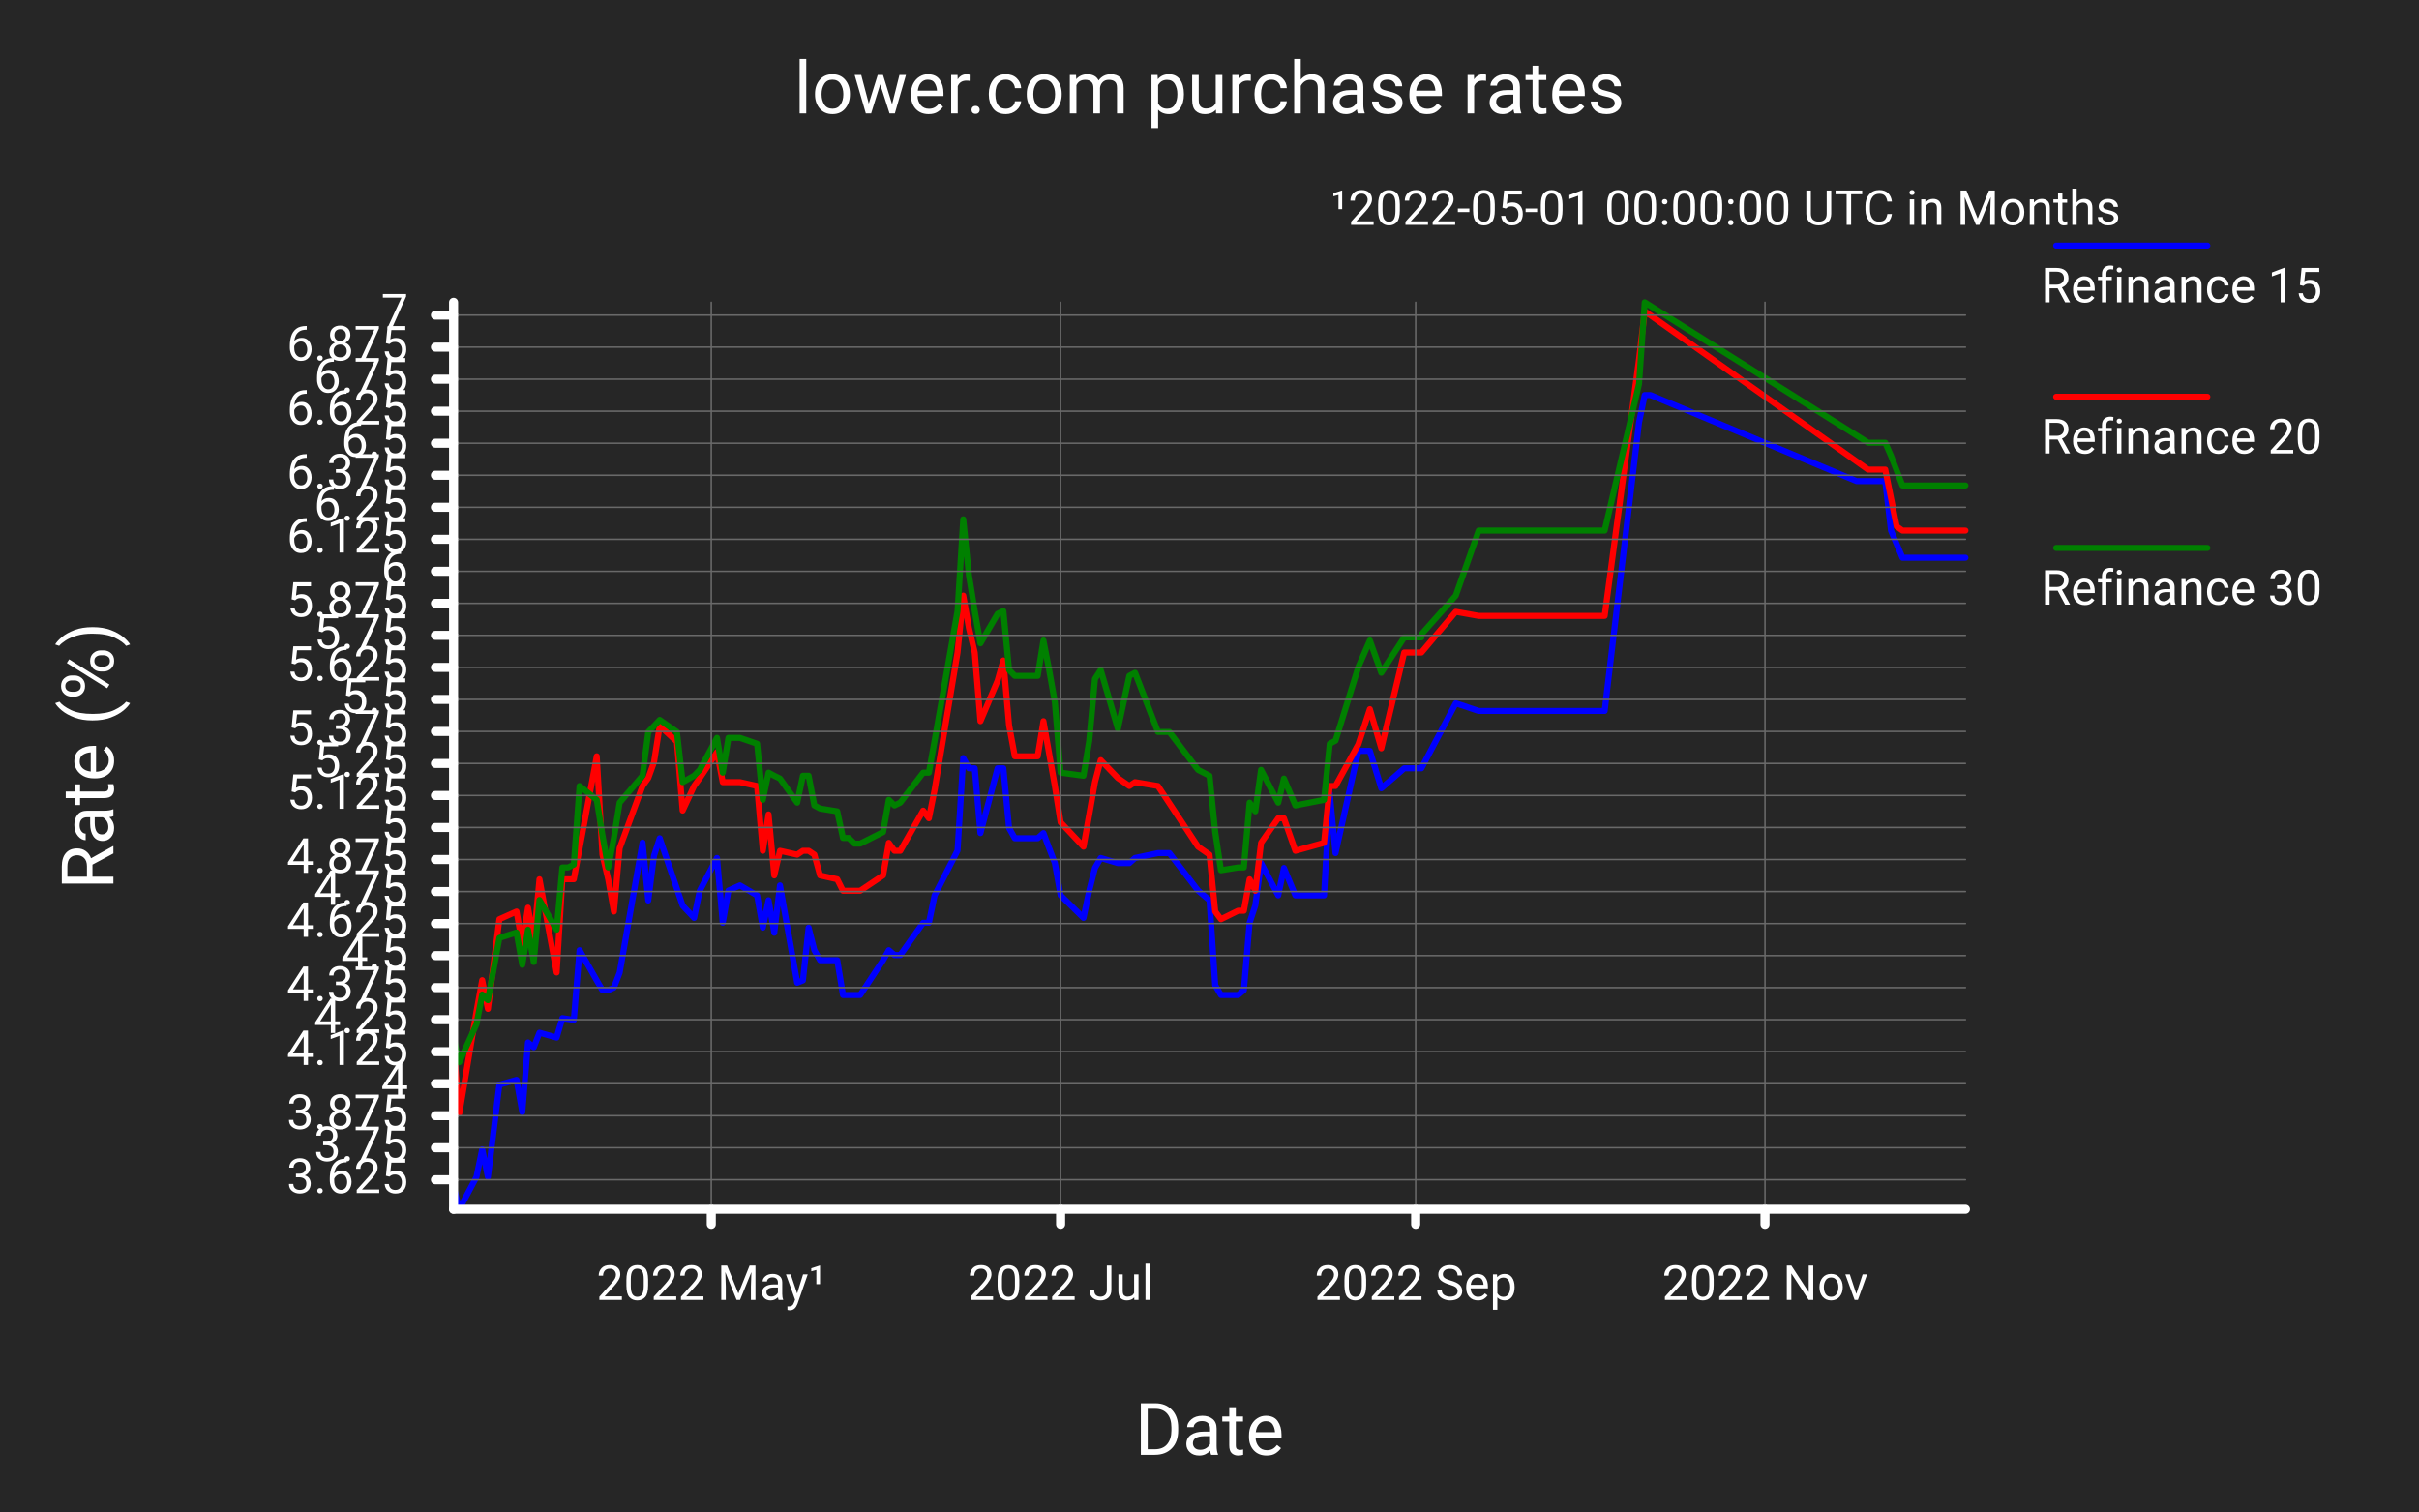
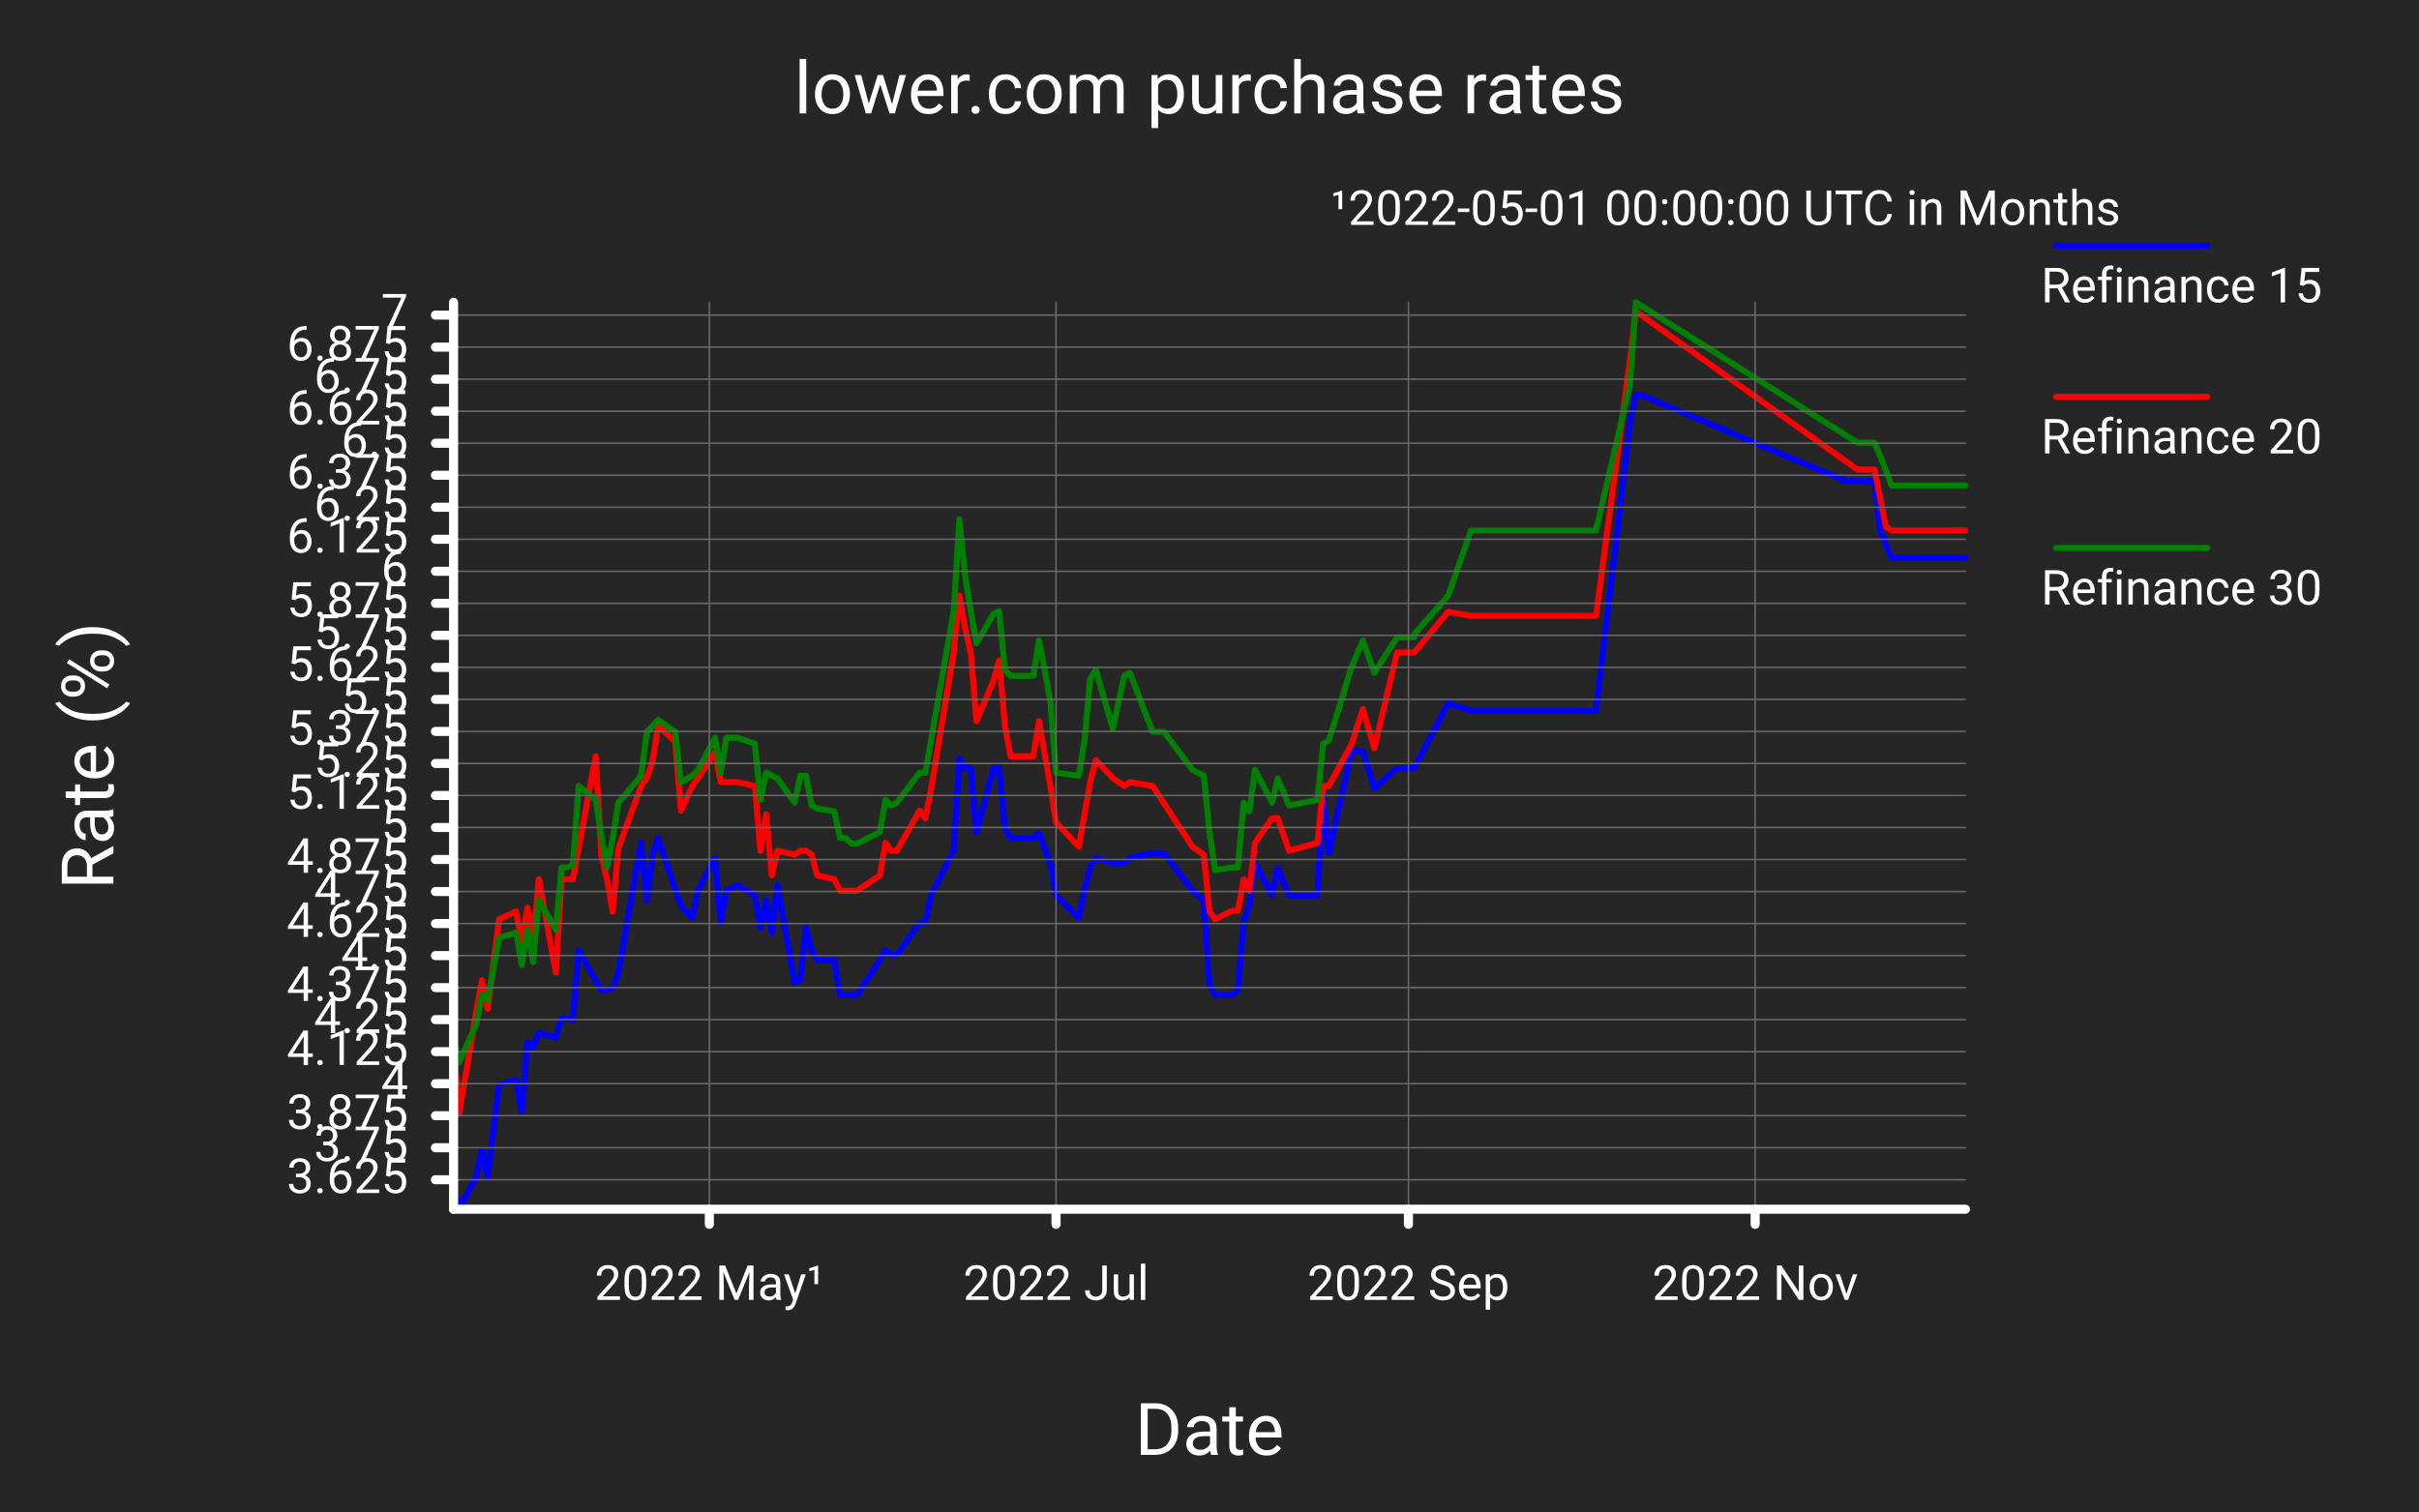
<svg xmlns="http://www.w3.org/2000/svg" class="poloto" width="800" height="500" viewBox="0 0 800 500">
  <style>.poloto{stroke-linecap:round;stroke-linejoin:round;font-family:Roboto,sans-serif;font-size:16px;}.poloto_background{fill:#262626;}.poloto_scatter{stroke-width:7}.poloto_tick_line{stroke:dimgray;stroke-width:0.5}.poloto_line{stroke-width:2}.poloto_text{fill: white;}.poloto_axis_lines{stroke: white;stroke-width:3;fill:none;stroke-dasharray:none}.poloto_title{font-size:24px;dominant-baseline:start;text-anchor:middle;}.poloto_xname{font-size:24px;dominant-baseline:start;text-anchor:middle;}.poloto_yname{font-size:24px;dominant-baseline:start;text-anchor:middle;}.poloto0stroke{stroke:blue;}.poloto1stroke{stroke:red;}.poloto2stroke{stroke:green;}.poloto3stroke{stroke:gold;}.poloto4stroke{stroke:aqua;}.poloto5stroke{stroke:lime;}.poloto6stroke{stroke:orange;}.poloto7stroke{stroke:chocolate;}.poloto0fill{fill:blue;}.poloto1fill{fill:red;}.poloto2fill{fill:green;}.poloto3fill{fill:gold;}.poloto4fill{fill:aqua;}.poloto5fill{fill:lime;}.poloto6fill{fill:orange;}.poloto7fill{fill:chocolate;}</style>
  <circle r="1e5" class="poloto_background" />
  <text class="poloto_text poloto_legend_text" x="675" y="100">Refinance 15</text>
  <line class="poloto_line poloto_legend_icon poloto0stroke poloto0legend" stroke="black" x1="680" x2="730" y1="81.25" y2="81.25" />
-   <path class="poloto_line poloto0stroke" fill="none" stroke="black" d=" M 150.00 392.46 L 151.89 400.00 L 157.58 389.32 L 159.47 380.17 L 161.36 389.32 L 161.36 389.32 L 165.15 358.81 L 170.83 357.20 L 172.73 367.88 L 174.62 344.83 L 176.52 346.44 L 178.41 341.61 L 184.09 343.22 L 185.98 336.78 L 185.98 336.78 L 189.77 337.37 L 191.67 314.32 L 197.35 324.32 L 199.24 327.54 L 201.14 327.54 L 203.03 326.69 L 204.92 321.78 L 212.50 278.73 L 214.39 297.88 L 216.29 283.05 L 218.18 277.29 L 218.18 277.29 L 225.76 299.58 L 229.55 303.64 L 231.44 294.58 L 237.12 283.81 L 239.02 305.25 L 240.91 294.58 L 240.91 294.58 L 244.70 292.88 L 250.38 296.19 L 252.27 306.86 L 252.27 306.86 L 254.17 297.80 L 256.06 308.56 L 257.95 292.88 L 263.64 325.08 L 265.53 324.32 L 267.42 306.86 L 267.42 306.86 L 269.32 314.32 L 271.21 317.63 L 276.89 317.63 L 278.79 329.15 L 280.68 329.15 L 282.58 329.15 L 284.47 329.15 L 292.05 317.63 L 293.94 314.32 L 295.83 315.93 L 297.73 315.93 L 297.73 315.93 L 305.30 305.25 L 307.20 305.25 L 309.09 296.19 L 316.67 281.36 L 318.56 250.76 L 320.45 254.15 L 322.35 254.15 L 324.24 275.59 L 329.92 254.15 L 331.82 254.15 L 333.71 273.90 L 335.61 277.29 L 343.18 277.29 L 345.08 275.59 L 346.97 280.59 L 348.86 285.51 L 350.76 296.19 L 358.33 303.64 L 360.23 294.58 L 362.12 287.12 L 364.02 283.81 L 369.70 285.51 L 373.48 285.51 L 375.38 283.81 L 382.95 282.20 L 382.95 282.20 L 382.95 282.20 L 382.95 282.20 L 382.95 282.20 L 382.95 282.20 L 386.74 282.20 L 386.74 282.20 L 386.74 282.20 L 386.74 282.20 L 386.74 282.20 L 386.74 282.20 L 396.21 294.58 L 400.00 297.80 L 401.89 325.93 L 403.79 329.15 L 409.47 329.15 L 411.36 327.54 L 413.26 305.25 L 415.15 299.49 L 417.05 285.51 L 422.73 296.19 L 422.73 296.19 L 424.62 287.12 L 428.41 296.19 L 428.41 296.19 L 437.88 296.19 L 439.77 262.46 L 441.67 282.20 L 449.24 248.39 L 453.03 248.39 L 453.03 248.39 L 456.82 260.76 L 464.39 254.15 L 464.39 254.15 L 464.39 254.15 L 464.39 254.15 L 464.39 254.15 L 464.39 254.15 L 464.39 254.15 L 464.39 254.15 L 464.39 254.15 L 470.08 254.15 L 481.44 232.63 L 489.02 235.17 L 489.02 235.17 L 494.70 235.17 L 502.27 235.17 L 504.17 235.17 L 504.17 235.17 L 504.17 235.17 L 504.17 235.17 L 504.17 235.17 L 528.79 235.17 L 530.68 235.17 L 542.05 139.75 L 543.94 130.68 L 545.83 130.68 L 614.02 159.15 L 621.59 159.15 L 623.48 159.15 L 625.38 175.51 L 629.17 184.49 L 629.17 184.49 L 636.74 184.49 L 638.64 184.49 L 640.53 184.49 L 642.42 184.49 L 648.11 184.49 L 650.00 184.49" />
+   <path class="poloto_line poloto0stroke" fill="none" stroke="black" d=" M 150.00 392.46 L 151.88 400.00 L 157.52 389.32 L 159.40 380.17 L 161.28 389.32 L 161.28 389.32 L 165.04 358.81 L 170.68 357.20 L 172.56 367.88 L 174.44 344.83 L 176.32 346.44 L 178.20 341.61 L 183.83 343.22 L 185.71 336.78 L 185.71 336.78 L 189.47 337.37 L 191.35 314.32 L 196.99 324.32 L 198.87 327.54 L 200.75 327.54 L 202.63 326.69 L 204.51 321.78 L 212.03 278.73 L 213.91 297.88 L 215.79 283.05 L 217.67 277.29 L 217.67 277.29 L 225.19 299.58 L 228.95 303.64 L 230.83 294.58 L 236.47 283.81 L 238.35 305.25 L 240.23 294.58 L 240.23 294.58 L 243.98 292.88 L 249.62 296.19 L 251.50 306.86 L 251.50 306.86 L 253.38 297.80 L 255.26 308.56 L 257.14 292.88 L 262.78 325.08 L 264.66 324.32 L 266.54 306.86 L 266.54 306.86 L 268.42 314.32 L 270.30 317.63 L 275.94 317.63 L 277.82 329.15 L 279.70 329.15 L 281.58 329.15 L 283.46 329.15 L 290.98 317.63 L 292.86 314.32 L 294.74 315.93 L 296.62 315.93 L 296.62 315.93 L 304.14 305.25 L 306.02 305.25 L 307.89 296.19 L 315.41 281.36 L 317.29 250.76 L 319.17 254.15 L 321.05 254.15 L 322.93 275.59 L 328.57 254.15 L 330.45 254.15 L 332.33 273.90 L 334.21 277.29 L 341.73 277.29 L 343.61 275.59 L 345.49 280.59 L 347.37 285.51 L 349.25 296.19 L 356.77 303.64 L 358.65 294.58 L 360.53 287.12 L 362.41 283.81 L 368.05 285.51 L 371.80 285.51 L 373.68 283.81 L 381.20 282.20 L 381.20 282.20 L 381.20 282.20 L 381.20 282.20 L 381.20 282.20 L 381.20 282.20 L 384.96 282.20 L 384.96 282.20 L 384.96 282.20 L 384.96 282.20 L 384.96 282.20 L 384.96 282.20 L 394.36 294.58 L 398.12 297.80 L 400.00 325.93 L 401.88 329.15 L 407.52 329.15 L 409.40 327.54 L 411.28 305.25 L 413.16 299.49 L 415.04 285.51 L 420.68 296.19 L 420.68 296.19 L 422.56 287.12 L 426.32 296.19 L 426.32 296.19 L 435.71 296.19 L 437.59 262.46 L 439.47 282.20 L 446.99 248.39 L 450.75 248.39 L 450.75 248.39 L 454.51 260.76 L 462.03 254.15 L 462.03 254.15 L 462.03 254.15 L 462.03 254.15 L 462.03 254.15 L 462.03 254.15 L 462.03 254.15 L 462.03 254.15 L 462.03 254.15 L 467.67 254.15 L 478.95 232.63 L 486.47 235.17 L 486.47 235.17 L 492.11 235.17 L 499.62 235.17 L 501.50 235.17 L 501.50 235.17 L 501.50 235.17 L 501.50 235.17 L 501.50 235.17 L 525.94 235.17 L 527.82 235.17 L 539.10 139.75 L 540.98 130.68 L 542.86 130.68 L 610.53 159.15 L 618.05 159.15 L 619.92 159.15 L 621.80 175.51 L 625.56 184.49 L 625.56 184.49 L 633.08 184.49 L 634.96 184.49 L 636.84 184.49 L 638.72 184.49 L 644.36 184.49 L 646.24 184.49 L 650.00 184.49" />
  <text class="poloto_text poloto_legend_text" x="675" y="150">Refinance 20</text>
  <line class="poloto_line poloto_legend_icon poloto1stroke poloto1legend" stroke="black" x1="680" x2="730" y1="131.25" y2="131.25" />
-   <path class="poloto_line poloto1stroke" fill="none" stroke="black" d=" M 150.00 345.68 L 151.89 368.31 L 157.58 334.58 L 159.47 324.24 L 161.36 333.73 L 161.36 333.73 L 165.15 304.07 L 170.83 301.53 L 172.73 312.29 L 174.62 300.25 L 176.52 311.02 L 178.41 290.85 L 184.09 321.69 L 185.98 290.85 L 185.98 290.85 L 189.77 290.85 L 189.77 290.85 L 197.35 250.17 L 199.24 282.71 L 201.14 290.85 L 203.03 301.53 L 204.92 280.59 L 212.50 260.00 L 214.39 257.37 L 216.29 252.12 L 218.18 240.08 L 223.86 245.34 L 225.76 268.14 L 229.55 260.00 L 231.44 257.37 L 237.12 248.81 L 239.02 258.73 L 240.91 258.73 L 240.91 258.73 L 244.70 258.73 L 250.38 260.00 L 252.27 281.44 L 252.27 281.44 L 254.17 269.41 L 256.06 289.58 L 257.95 281.44 L 263.64 282.71 L 265.53 281.44 L 267.42 281.44 L 267.42 281.44 L 269.32 282.71 L 271.21 289.58 L 276.89 290.85 L 278.79 294.66 L 280.68 294.66 L 282.58 294.66 L 284.47 294.66 L 292.05 289.58 L 293.94 278.81 L 295.83 281.44 L 297.73 281.44 L 297.73 281.44 L 305.30 268.14 L 307.20 270.68 L 309.09 261.27 L 316.67 215.85 L 318.56 197.03 L 320.45 207.80 L 322.35 215.85 L 324.24 238.56 L 329.92 225.17 L 331.82 218.47 L 333.71 239.92 L 335.61 250.17 L 343.18 250.17 L 345.08 238.56 L 346.97 249.32 L 348.86 260.00 L 350.76 272.03 L 358.33 280.08 L 360.23 269.41 L 362.12 258.73 L 364.02 251.44 L 369.70 257.37 L 373.48 260.00 L 375.38 258.73 L 382.95 260.00 L 382.95 260.00 L 382.95 260.00 L 382.95 260.00 L 382.95 260.00 L 382.95 260.00 L 382.95 260.00 L 382.95 260.00 L 382.95 260.00 L 382.95 260.00 L 382.95 260.00 L 382.95 260.00 L 396.21 280.08 L 400.00 282.71 L 401.89 301.53 L 403.79 304.07 L 409.47 301.27 L 411.36 301.27 L 413.26 290.85 L 415.15 294.66 L 417.05 278.81 L 422.73 270.68 L 422.73 270.68 L 424.62 270.68 L 428.41 281.44 L 428.41 281.44 L 437.88 278.81 L 439.77 260.00 L 441.67 260.00 L 449.24 246.19 L 453.03 234.58 L 453.03 234.58 L 456.82 247.54 L 464.39 215.85 L 464.39 215.85 L 464.39 215.85 L 464.39 215.85 L 464.39 215.85 L 464.39 215.85 L 464.39 215.85 L 464.39 215.85 L 464.39 215.85 L 470.08 215.85 L 481.44 202.37 L 489.02 203.73 L 492.80 203.73 L 494.70 203.73 L 494.70 203.73 L 504.17 203.73 L 506.06 203.73 L 506.06 203.73 L 506.06 203.73 L 506.06 203.73 L 528.79 203.73 L 530.68 203.73 L 542.05 118.81 L 543.94 102.97 L 543.94 102.97 L 617.80 155.34 L 621.59 155.34 L 623.48 155.34 L 627.27 174.15 L 629.17 175.51 L 629.17 175.51 L 636.74 175.51 L 638.64 175.51 L 640.53 175.51 L 642.42 175.51 L 648.11 175.51 L 650.00 175.51" />
+   <path class="poloto_line poloto1stroke" fill="none" stroke="black" d=" M 150.00 345.68 L 151.88 368.31 L 157.52 334.58 L 159.40 324.24 L 161.28 333.73 L 161.28 333.73 L 165.04 304.07 L 170.68 301.53 L 172.56 312.29 L 174.44 300.25 L 176.32 311.02 L 178.20 290.85 L 183.83 321.69 L 185.71 290.85 L 185.71 290.85 L 189.47 290.85 L 189.47 290.85 L 196.99 250.17 L 198.87 282.71 L 200.75 290.85 L 202.63 301.53 L 204.51 280.59 L 212.03 260.00 L 213.91 257.37 L 215.79 252.12 L 217.67 240.08 L 223.31 245.34 L 225.19 268.14 L 228.95 260.00 L 230.83 257.37 L 236.47 248.81 L 238.35 258.73 L 240.23 258.73 L 240.23 258.73 L 243.98 258.73 L 249.62 260.00 L 251.50 281.44 L 251.50 281.44 L 253.38 269.41 L 255.26 289.58 L 257.14 281.44 L 262.78 282.71 L 264.66 281.44 L 266.54 281.44 L 266.54 281.44 L 268.42 282.71 L 270.30 289.58 L 275.94 290.85 L 277.82 294.66 L 279.70 294.66 L 281.58 294.66 L 283.46 294.66 L 290.98 289.58 L 292.86 278.81 L 294.74 281.44 L 296.62 281.44 L 296.62 281.44 L 304.14 268.14 L 306.02 270.68 L 307.89 261.27 L 315.41 215.85 L 317.29 197.03 L 319.17 207.80 L 321.05 215.85 L 322.93 238.56 L 328.57 225.17 L 330.45 218.47 L 332.33 239.92 L 334.21 250.17 L 341.73 250.17 L 343.61 238.56 L 345.49 249.32 L 347.37 260.00 L 349.25 272.03 L 356.77 280.08 L 358.65 269.41 L 360.53 258.73 L 362.41 251.44 L 368.05 257.37 L 371.80 260.00 L 373.68 258.73 L 381.20 260.00 L 381.20 260.00 L 381.20 260.00 L 381.20 260.00 L 381.20 260.00 L 381.20 260.00 L 381.20 260.00 L 381.20 260.00 L 381.20 260.00 L 381.20 260.00 L 381.20 260.00 L 381.20 260.00 L 394.36 280.08 L 398.12 282.71 L 400.00 301.53 L 401.88 304.07 L 407.52 301.27 L 409.40 301.27 L 411.28 290.85 L 413.16 294.66 L 415.04 278.81 L 420.68 270.68 L 420.68 270.68 L 422.56 270.68 L 426.32 281.44 L 426.32 281.44 L 435.71 278.81 L 437.59 260.00 L 439.47 260.00 L 446.99 246.19 L 450.75 234.58 L 450.75 234.58 L 454.51 247.54 L 462.03 215.85 L 462.03 215.85 L 462.03 215.85 L 462.03 215.85 L 462.03 215.85 L 462.03 215.85 L 462.03 215.85 L 462.03 215.85 L 462.03 215.85 L 467.67 215.85 L 478.95 202.37 L 486.47 203.73 L 490.23 203.73 L 492.11 203.73 L 492.11 203.73 L 501.50 203.73 L 503.38 203.73 L 503.38 203.73 L 503.38 203.73 L 503.38 203.73 L 525.94 203.73 L 527.82 203.73 L 539.10 118.81 L 540.98 102.97 L 540.98 102.97 L 614.29 155.34 L 618.05 155.34 L 619.92 155.34 L 623.68 174.15 L 625.56 175.51 L 625.56 175.51 L 633.08 175.51 L 634.96 175.51 L 636.84 175.51 L 638.72 175.51 L 644.36 175.51 L 646.24 175.51 L 650.00 175.51" />
  <text class="poloto_text poloto_legend_text" x="675" y="200">Refinance 30</text>
  <line class="poloto_line poloto_legend_icon poloto2stroke poloto2legend" stroke="black" x1="680" x2="730" y1="181.25" y2="181.25" />
-   <path class="poloto_line poloto2stroke" fill="none" stroke="black" d=" M 150.00 343.31 L 151.89 351.36 L 157.58 338.81 L 159.47 328.98 L 161.36 330.85 L 161.36 330.85 L 165.15 310.25 L 170.83 308.47 L 172.73 319.15 L 174.62 307.54 L 176.52 318.22 L 178.41 297.71 L 184.09 307.54 L 185.98 286.95 L 187.88 286.95 L 189.77 286.02 L 191.67 260.00 L 197.35 264.58 L 199.24 276.27 L 201.14 286.95 L 203.03 277.20 L 204.92 265.51 L 212.50 256.61 L 214.39 242.12 L 216.29 240.17 L 218.18 238.14 L 223.86 242.12 L 225.76 258.73 L 229.55 256.61 L 231.44 254.66 L 237.12 244.07 L 239.02 255.59 L 240.91 244.07 L 240.91 244.07 L 244.70 244.07 L 250.38 246.02 L 252.27 264.58 L 252.27 264.58 L 254.17 255.59 L 256.06 256.61 L 257.95 257.54 L 263.64 265.51 L 265.53 256.61 L 267.42 256.61 L 267.42 256.61 L 269.32 266.44 L 271.21 267.46 L 276.89 268.39 L 278.79 277.20 L 280.68 277.20 L 282.58 279.07 L 284.47 279.07 L 292.05 275.25 L 293.94 264.58 L 295.83 266.44 L 297.73 265.51 L 297.73 265.51 L 305.30 255.59 L 307.20 255.59 L 309.09 245.00 L 316.67 202.12 L 318.56 171.78 L 320.45 190.34 L 322.35 202.12 L 324.24 212.80 L 329.92 203.05 L 331.82 202.12 L 333.71 221.61 L 335.61 223.56 L 343.18 223.56 L 345.08 211.86 L 346.97 221.61 L 348.86 232.29 L 350.76 255.59 L 358.33 256.61 L 360.23 245.00 L 362.12 224.58 L 364.02 221.61 L 369.70 241.10 L 373.48 223.56 L 375.38 222.54 L 382.95 242.12 L 382.95 242.12 L 382.95 242.12 L 382.95 242.12 L 382.95 242.12 L 382.95 242.12 L 386.74 242.12 L 386.74 242.12 L 386.74 242.12 L 386.74 242.12 L 386.74 242.12 L 386.74 242.12 L 396.21 254.66 L 400.00 256.61 L 401.89 275.25 L 403.79 287.88 L 409.47 286.95 L 411.36 286.95 L 413.26 265.51 L 415.15 268.39 L 417.05 254.66 L 422.73 265.51 L 422.73 265.51 L 424.62 257.54 L 428.41 266.44 L 428.41 266.44 L 437.88 264.58 L 439.77 246.02 L 441.67 245.00 L 449.24 220.59 L 453.03 211.86 L 453.03 211.86 L 456.82 222.54 L 464.39 210.85 L 464.39 210.85 L 464.39 210.85 L 464.39 210.85 L 464.39 210.85 L 464.39 210.85 L 464.39 210.85 L 464.39 210.85 L 470.08 210.85 L 470.08 209.83 L 481.44 197.03 L 489.02 175.51 L 489.02 175.51 L 494.70 175.51 L 494.70 175.51 L 504.17 175.51 L 506.06 175.51 L 506.06 175.51 L 506.06 175.51 L 506.06 175.51 L 528.79 175.51 L 530.68 175.51 L 542.05 127.03 L 543.94 100.00 L 543.94 100.00 L 617.80 146.44 L 621.59 146.44 L 623.48 146.44 L 625.38 150.76 L 629.17 160.59 L 629.17 160.59 L 636.74 160.59 L 638.64 160.59 L 640.53 160.59 L 642.42 160.59 L 648.11 160.59 L 650.00 160.59" />
+   <path class="poloto_line poloto2stroke" fill="none" stroke="black" d=" M 150.00 343.31 L 151.88 351.36 L 157.52 338.81 L 159.40 328.98 L 161.28 330.85 L 161.28 330.85 L 165.04 310.25 L 170.68 308.47 L 172.56 319.15 L 174.44 307.54 L 176.32 318.22 L 178.20 297.71 L 183.83 307.54 L 185.71 286.95 L 187.59 286.95 L 189.47 286.02 L 191.35 260.00 L 196.99 264.58 L 198.87 276.27 L 200.75 286.95 L 202.63 277.20 L 204.51 265.51 L 212.03 256.61 L 213.91 242.12 L 215.79 240.17 L 217.67 238.14 L 223.31 242.12 L 225.19 258.73 L 228.95 256.61 L 230.83 254.66 L 236.47 244.07 L 238.35 255.59 L 240.23 244.07 L 240.23 244.07 L 243.98 244.07 L 249.62 246.02 L 251.50 264.58 L 251.50 264.58 L 253.38 255.59 L 255.26 256.61 L 257.14 257.54 L 262.78 265.51 L 264.66 256.61 L 266.54 256.61 L 266.54 256.61 L 268.42 266.44 L 270.30 267.46 L 275.94 268.39 L 277.82 277.20 L 279.70 277.20 L 281.58 279.07 L 283.46 279.07 L 290.98 275.25 L 292.86 264.58 L 294.74 266.44 L 296.62 265.51 L 296.62 265.51 L 304.14 255.59 L 306.02 255.59 L 307.89 245.00 L 315.41 202.12 L 317.29 171.78 L 319.17 190.34 L 321.05 202.12 L 322.93 212.80 L 328.57 203.05 L 330.45 202.12 L 332.33 221.61 L 334.21 223.56 L 341.73 223.56 L 343.61 211.86 L 345.49 221.61 L 347.37 232.29 L 349.25 255.59 L 356.77 256.61 L 358.65 245.00 L 360.53 224.58 L 362.41 221.61 L 368.05 241.10 L 371.80 223.56 L 373.68 222.54 L 381.20 242.12 L 381.20 242.12 L 381.20 242.12 L 381.20 242.12 L 381.20 242.12 L 381.20 242.12 L 384.96 242.12 L 384.96 242.12 L 384.96 242.12 L 384.96 242.12 L 384.96 242.12 L 384.96 242.12 L 394.36 254.66 L 398.12 256.61 L 400.00 275.25 L 401.88 287.88 L 407.52 286.95 L 409.40 286.95 L 411.28 265.51 L 413.16 268.39 L 415.04 254.66 L 420.68 265.51 L 420.68 265.51 L 422.56 257.54 L 426.32 266.44 L 426.32 266.44 L 435.71 264.58 L 437.59 246.02 L 439.47 245.00 L 446.99 220.59 L 450.75 211.86 L 450.75 211.86 L 454.51 222.54 L 462.03 210.85 L 462.03 210.85 L 462.03 210.85 L 462.03 210.85 L 462.03 210.85 L 462.03 210.85 L 462.03 210.85 L 462.03 210.85 L 467.67 210.85 L 467.67 209.83 L 478.95 197.03 L 486.47 175.51 L 486.47 175.51 L 492.11 175.51 L 492.11 175.51 L 501.50 175.51 L 503.38 175.51 L 503.38 175.51 L 503.38 175.51 L 503.38 175.51 L 525.94 175.51 L 527.82 175.51 L 539.10 127.03 L 540.98 100.00 L 540.98 100.00 L 614.29 146.44 L 618.05 146.44 L 619.92 146.44 L 621.80 150.76 L 625.56 160.59 L 625.56 160.59 L 633.08 160.59 L 634.96 160.59 L 636.84 160.59 L 638.72 160.59 L 644.36 160.59 L 646.24 160.59 L 650.00 160.59" />
  <text class="poloto_labels poloto_text poloto_title" x="400" y="37.5">lower.com purchase rates</text>
  <text class="poloto_labels poloto_text poloto_xname" x="400" y="481.25">Date</text>
  <text class="poloto_labels poloto_text poloto_yname" transform="rotate(-90,37.5,250)" x="37.5" y="250">Rate (%)</text>
  <text class="poloto_tick_labels poloto_text" dominant-baseline="middle" text-anchor="start" x="150" y="70" />
  <line class="poloto_axis_lines" stroke="black" x1="150" x2="144" y1="390.254" y2="390.254" />
  <line class="poloto_tick_line" stroke="black" x1="150" x2="650" y1="390.254" y2="390.254" />
  <text class="poloto_tick_labels poloto_text" dominant-baseline="middle" text-anchor="end" x="135" y="390.254">3.625</text>
  <line class="poloto_axis_lines" stroke="black" x1="150" x2="144" y1="379.661" y2="379.661" />
  <line class="poloto_tick_line" stroke="black" x1="150" x2="650" y1="379.661" y2="379.661" />
  <text class="poloto_tick_labels poloto_text" dominant-baseline="middle" text-anchor="end" x="135" y="379.661">3.75</text>
  <line class="poloto_axis_lines" stroke="black" x1="150" x2="144" y1="369.068" y2="369.068" />
  <line class="poloto_tick_line" stroke="black" x1="150" x2="650" y1="369.068" y2="369.068" />
  <text class="poloto_tick_labels poloto_text" dominant-baseline="middle" text-anchor="end" x="135" y="369.068">3.875</text>
  <line class="poloto_axis_lines" stroke="black" x1="150" x2="144" y1="358.475" y2="358.475" />
  <line class="poloto_tick_line" stroke="black" x1="150" x2="650" y1="358.475" y2="358.475" />
  <text class="poloto_tick_labels poloto_text" dominant-baseline="middle" text-anchor="end" x="135" y="358.475">4</text>
  <line class="poloto_axis_lines" stroke="black" x1="150" x2="144" y1="347.881" y2="347.881" />
  <line class="poloto_tick_line" stroke="black" x1="150" x2="650" y1="347.881" y2="347.881" />
  <text class="poloto_tick_labels poloto_text" dominant-baseline="middle" text-anchor="end" x="135" y="347.881">4.125</text>
  <line class="poloto_axis_lines" stroke="black" x1="150" x2="144" y1="337.288" y2="337.288" />
  <line class="poloto_tick_line" stroke="black" x1="150" x2="650" y1="337.288" y2="337.288" />
  <text class="poloto_tick_labels poloto_text" dominant-baseline="middle" text-anchor="end" x="135" y="337.288">4.25</text>
  <line class="poloto_axis_lines" stroke="black" x1="150" x2="144" y1="326.695" y2="326.695" />
  <line class="poloto_tick_line" stroke="black" x1="150" x2="650" y1="326.695" y2="326.695" />
  <text class="poloto_tick_labels poloto_text" dominant-baseline="middle" text-anchor="end" x="135" y="326.695">4.375</text>
  <line class="poloto_axis_lines" stroke="black" x1="150" x2="144" y1="316.102" y2="316.102" />
  <line class="poloto_tick_line" stroke="black" x1="150" x2="650" y1="316.102" y2="316.102" />
  <text class="poloto_tick_labels poloto_text" dominant-baseline="middle" text-anchor="end" x="135" y="316.102">4.5</text>
  <line class="poloto_axis_lines" stroke="black" x1="150" x2="144" y1="305.508" y2="305.508" />
  <line class="poloto_tick_line" stroke="black" x1="150" x2="650" y1="305.508" y2="305.508" />
  <text class="poloto_tick_labels poloto_text" dominant-baseline="middle" text-anchor="end" x="135" y="305.508">4.625</text>
  <line class="poloto_axis_lines" stroke="black" x1="150" x2="144" y1="294.915" y2="294.915" />
  <line class="poloto_tick_line" stroke="black" x1="150" x2="650" y1="294.915" y2="294.915" />
  <text class="poloto_tick_labels poloto_text" dominant-baseline="middle" text-anchor="end" x="135" y="294.915">4.75</text>
  <line class="poloto_axis_lines" stroke="black" x1="150" x2="144" y1="284.322" y2="284.322" />
  <line class="poloto_tick_line" stroke="black" x1="150" x2="650" y1="284.322" y2="284.322" />
  <text class="poloto_tick_labels poloto_text" dominant-baseline="middle" text-anchor="end" x="135" y="284.322">4.875</text>
  <line class="poloto_axis_lines" stroke="black" x1="150" x2="144" y1="273.729" y2="273.729" />
  <line class="poloto_tick_line" stroke="black" x1="150" x2="650" y1="273.729" y2="273.729" />
  <text class="poloto_tick_labels poloto_text" dominant-baseline="middle" text-anchor="end" x="135" y="273.729">5</text>
  <line class="poloto_axis_lines" stroke="black" x1="150" x2="144" y1="263.136" y2="263.136" />
  <line class="poloto_tick_line" stroke="black" x1="150" x2="650" y1="263.136" y2="263.136" />
  <text class="poloto_tick_labels poloto_text" dominant-baseline="middle" text-anchor="end" x="135" y="263.136">5.125</text>
  <line class="poloto_axis_lines" stroke="black" x1="150" x2="144" y1="252.542" y2="252.542" />
  <line class="poloto_tick_line" stroke="black" x1="150" x2="650" y1="252.542" y2="252.542" />
  <text class="poloto_tick_labels poloto_text" dominant-baseline="middle" text-anchor="end" x="135" y="252.542">5.25</text>
  <line class="poloto_axis_lines" stroke="black" x1="150" x2="144" y1="241.949" y2="241.949" />
  <line class="poloto_tick_line" stroke="black" x1="150" x2="650" y1="241.949" y2="241.949" />
  <text class="poloto_tick_labels poloto_text" dominant-baseline="middle" text-anchor="end" x="135" y="241.949">5.375</text>
  <line class="poloto_axis_lines" stroke="black" x1="150" x2="144" y1="231.356" y2="231.356" />
  <line class="poloto_tick_line" stroke="black" x1="150" x2="650" y1="231.356" y2="231.356" />
  <text class="poloto_tick_labels poloto_text" dominant-baseline="middle" text-anchor="end" x="135" y="231.356">5.5</text>
  <line class="poloto_axis_lines" stroke="black" x1="150" x2="144" y1="220.763" y2="220.763" />
  <line class="poloto_tick_line" stroke="black" x1="150" x2="650" y1="220.763" y2="220.763" />
  <text class="poloto_tick_labels poloto_text" dominant-baseline="middle" text-anchor="end" x="135" y="220.763">5.625</text>
  <line class="poloto_axis_lines" stroke="black" x1="150" x2="144" y1="210.169" y2="210.169" />
  <line class="poloto_tick_line" stroke="black" x1="150" x2="650" y1="210.169" y2="210.169" />
  <text class="poloto_tick_labels poloto_text" dominant-baseline="middle" text-anchor="end" x="135" y="210.169">5.75</text>
  <line class="poloto_axis_lines" stroke="black" x1="150" x2="144" y1="199.576" y2="199.576" />
  <line class="poloto_tick_line" stroke="black" x1="150" x2="650" y1="199.576" y2="199.576" />
  <text class="poloto_tick_labels poloto_text" dominant-baseline="middle" text-anchor="end" x="135" y="199.576">5.875</text>
  <line class="poloto_axis_lines" stroke="black" x1="150" x2="144" y1="188.983" y2="188.983" />
  <line class="poloto_tick_line" stroke="black" x1="150" x2="650" y1="188.983" y2="188.983" />
  <text class="poloto_tick_labels poloto_text" dominant-baseline="middle" text-anchor="end" x="135" y="188.983">6</text>
  <line class="poloto_axis_lines" stroke="black" x1="150" x2="144" y1="178.39" y2="178.39" />
  <line class="poloto_tick_line" stroke="black" x1="150" x2="650" y1="178.39" y2="178.39" />
  <text class="poloto_tick_labels poloto_text" dominant-baseline="middle" text-anchor="end" x="135" y="178.39">6.125</text>
  <line class="poloto_axis_lines" stroke="black" x1="150" x2="144" y1="167.797" y2="167.797" />
  <line class="poloto_tick_line" stroke="black" x1="150" x2="650" y1="167.797" y2="167.797" />
  <text class="poloto_tick_labels poloto_text" dominant-baseline="middle" text-anchor="end" x="135" y="167.797">6.25</text>
  <line class="poloto_axis_lines" stroke="black" x1="150" x2="144" y1="157.203" y2="157.203" />
  <line class="poloto_tick_line" stroke="black" x1="150" x2="650" y1="157.203" y2="157.203" />
  <text class="poloto_tick_labels poloto_text" dominant-baseline="middle" text-anchor="end" x="135" y="157.203">6.375</text>
  <line class="poloto_axis_lines" stroke="black" x1="150" x2="144" y1="146.61" y2="146.61" />
  <line class="poloto_tick_line" stroke="black" x1="150" x2="650" y1="146.61" y2="146.61" />
  <text class="poloto_tick_labels poloto_text" dominant-baseline="middle" text-anchor="end" x="135" y="146.61">6.5</text>
  <line class="poloto_axis_lines" stroke="black" x1="150" x2="144" y1="136.017" y2="136.017" />
  <line class="poloto_tick_line" stroke="black" x1="150" x2="650" y1="136.017" y2="136.017" />
  <text class="poloto_tick_labels poloto_text" dominant-baseline="middle" text-anchor="end" x="135" y="136.017">6.625</text>
  <line class="poloto_axis_lines" stroke="black" x1="150" x2="144" y1="125.424" y2="125.424" />
  <line class="poloto_tick_line" stroke="black" x1="150" x2="650" y1="125.424" y2="125.424" />
  <text class="poloto_tick_labels poloto_text" dominant-baseline="middle" text-anchor="end" x="135" y="125.424">6.75</text>
  <line class="poloto_axis_lines" stroke="black" x1="150" x2="144" y1="114.831" y2="114.831" />
  <line class="poloto_tick_line" stroke="black" x1="150" x2="650" y1="114.831" y2="114.831" />
  <text class="poloto_tick_labels poloto_text" dominant-baseline="middle" text-anchor="end" x="135" y="114.831">6.875</text>
  <line class="poloto_axis_lines" stroke="black" x1="150" x2="144" y1="104.237" y2="104.237" />
  <line class="poloto_tick_line" stroke="black" x1="150" x2="650" y1="104.237" y2="104.237" />
  <text class="poloto_tick_labels poloto_text" dominant-baseline="middle" text-anchor="end" x="135" y="104.237">7</text>
  <text class="poloto_tick_labels poloto_text" dominant-baseline="middle" text-anchor="start" x="440" y="70">¹2022-05-01 00:00:00 UTC in Months</text>
-   <line class="poloto_axis_lines" stroke="black" x1="235.227" x2="235.227" y1="400" y2="405" />
-   <line class="poloto_tick_line" stroke="black" x1="235.227" x2="235.227" y1="400" y2="100" />
-   <text class="poloto_tick_labels poloto_text" dominant-baseline="start" text-anchor="middle" x="235.227" y="430">2022 May¹</text>
-   <line class="poloto_axis_lines" stroke="black" x1="350.758" x2="350.758" y1="400" y2="405" />
-   <line class="poloto_tick_line" stroke="black" x1="350.758" x2="350.758" y1="400" y2="100" />
-   <text class="poloto_tick_labels poloto_text" dominant-baseline="start" text-anchor="middle" x="350.758" y="430">2022 Jul</text>
-   <line class="poloto_axis_lines" stroke="black" x1="468.182" x2="468.182" y1="400" y2="405" />
-   <line class="poloto_tick_line" stroke="black" x1="468.182" x2="468.182" y1="400" y2="100" />
-   <text class="poloto_tick_labels poloto_text" dominant-baseline="start" text-anchor="middle" x="468.182" y="430">2022 Sep</text>
-   <line class="poloto_axis_lines" stroke="black" x1="583.712" x2="583.712" y1="400" y2="405" />
-   <line class="poloto_tick_line" stroke="black" x1="583.712" x2="583.712" y1="400" y2="100" />
-   <text class="poloto_tick_labels poloto_text" dominant-baseline="start" text-anchor="middle" x="583.712" y="430">2022 Nov</text>
+   <line class="poloto_axis_lines" stroke="black" x1="234.586" x2="234.586" y1="400" y2="405" />
+   <line class="poloto_tick_line" stroke="black" x1="234.586" x2="234.586" y1="400" y2="100" />
+   <text class="poloto_tick_labels poloto_text" dominant-baseline="start" text-anchor="middle" x="234.586" y="430">2022 May¹</text>
+   <line class="poloto_axis_lines" stroke="black" x1="349.248" x2="349.248" y1="400" y2="405" />
+   <line class="poloto_tick_line" stroke="black" x1="349.248" x2="349.248" y1="400" y2="100" />
+   <text class="poloto_tick_labels poloto_text" dominant-baseline="start" text-anchor="middle" x="349.248" y="430">2022 Jul</text>
+   <line class="poloto_axis_lines" stroke="black" x1="465.789" x2="465.789" y1="400" y2="405" />
+   <line class="poloto_tick_line" stroke="black" x1="465.789" x2="465.789" y1="400" y2="100" />
+   <text class="poloto_tick_labels poloto_text" dominant-baseline="start" text-anchor="middle" x="465.789" y="430">2022 Sep</text>
+   <line class="poloto_axis_lines" stroke="black" x1="580.451" x2="580.451" y1="400" y2="405" />
+   <line class="poloto_tick_line" stroke="black" x1="580.451" x2="580.451" y1="400" y2="100" />
+   <text class="poloto_tick_labels poloto_text" dominant-baseline="start" text-anchor="middle" x="580.451" y="430">2022 Nov</text>
  <path stroke="black" fill="none" class="poloto_axis_lines" d=" M 150 400 L 650 400" />
  <path stroke="black" fill="none" class="poloto_axis_lines" d=" M 150 400 L 150 100" />
</svg>
